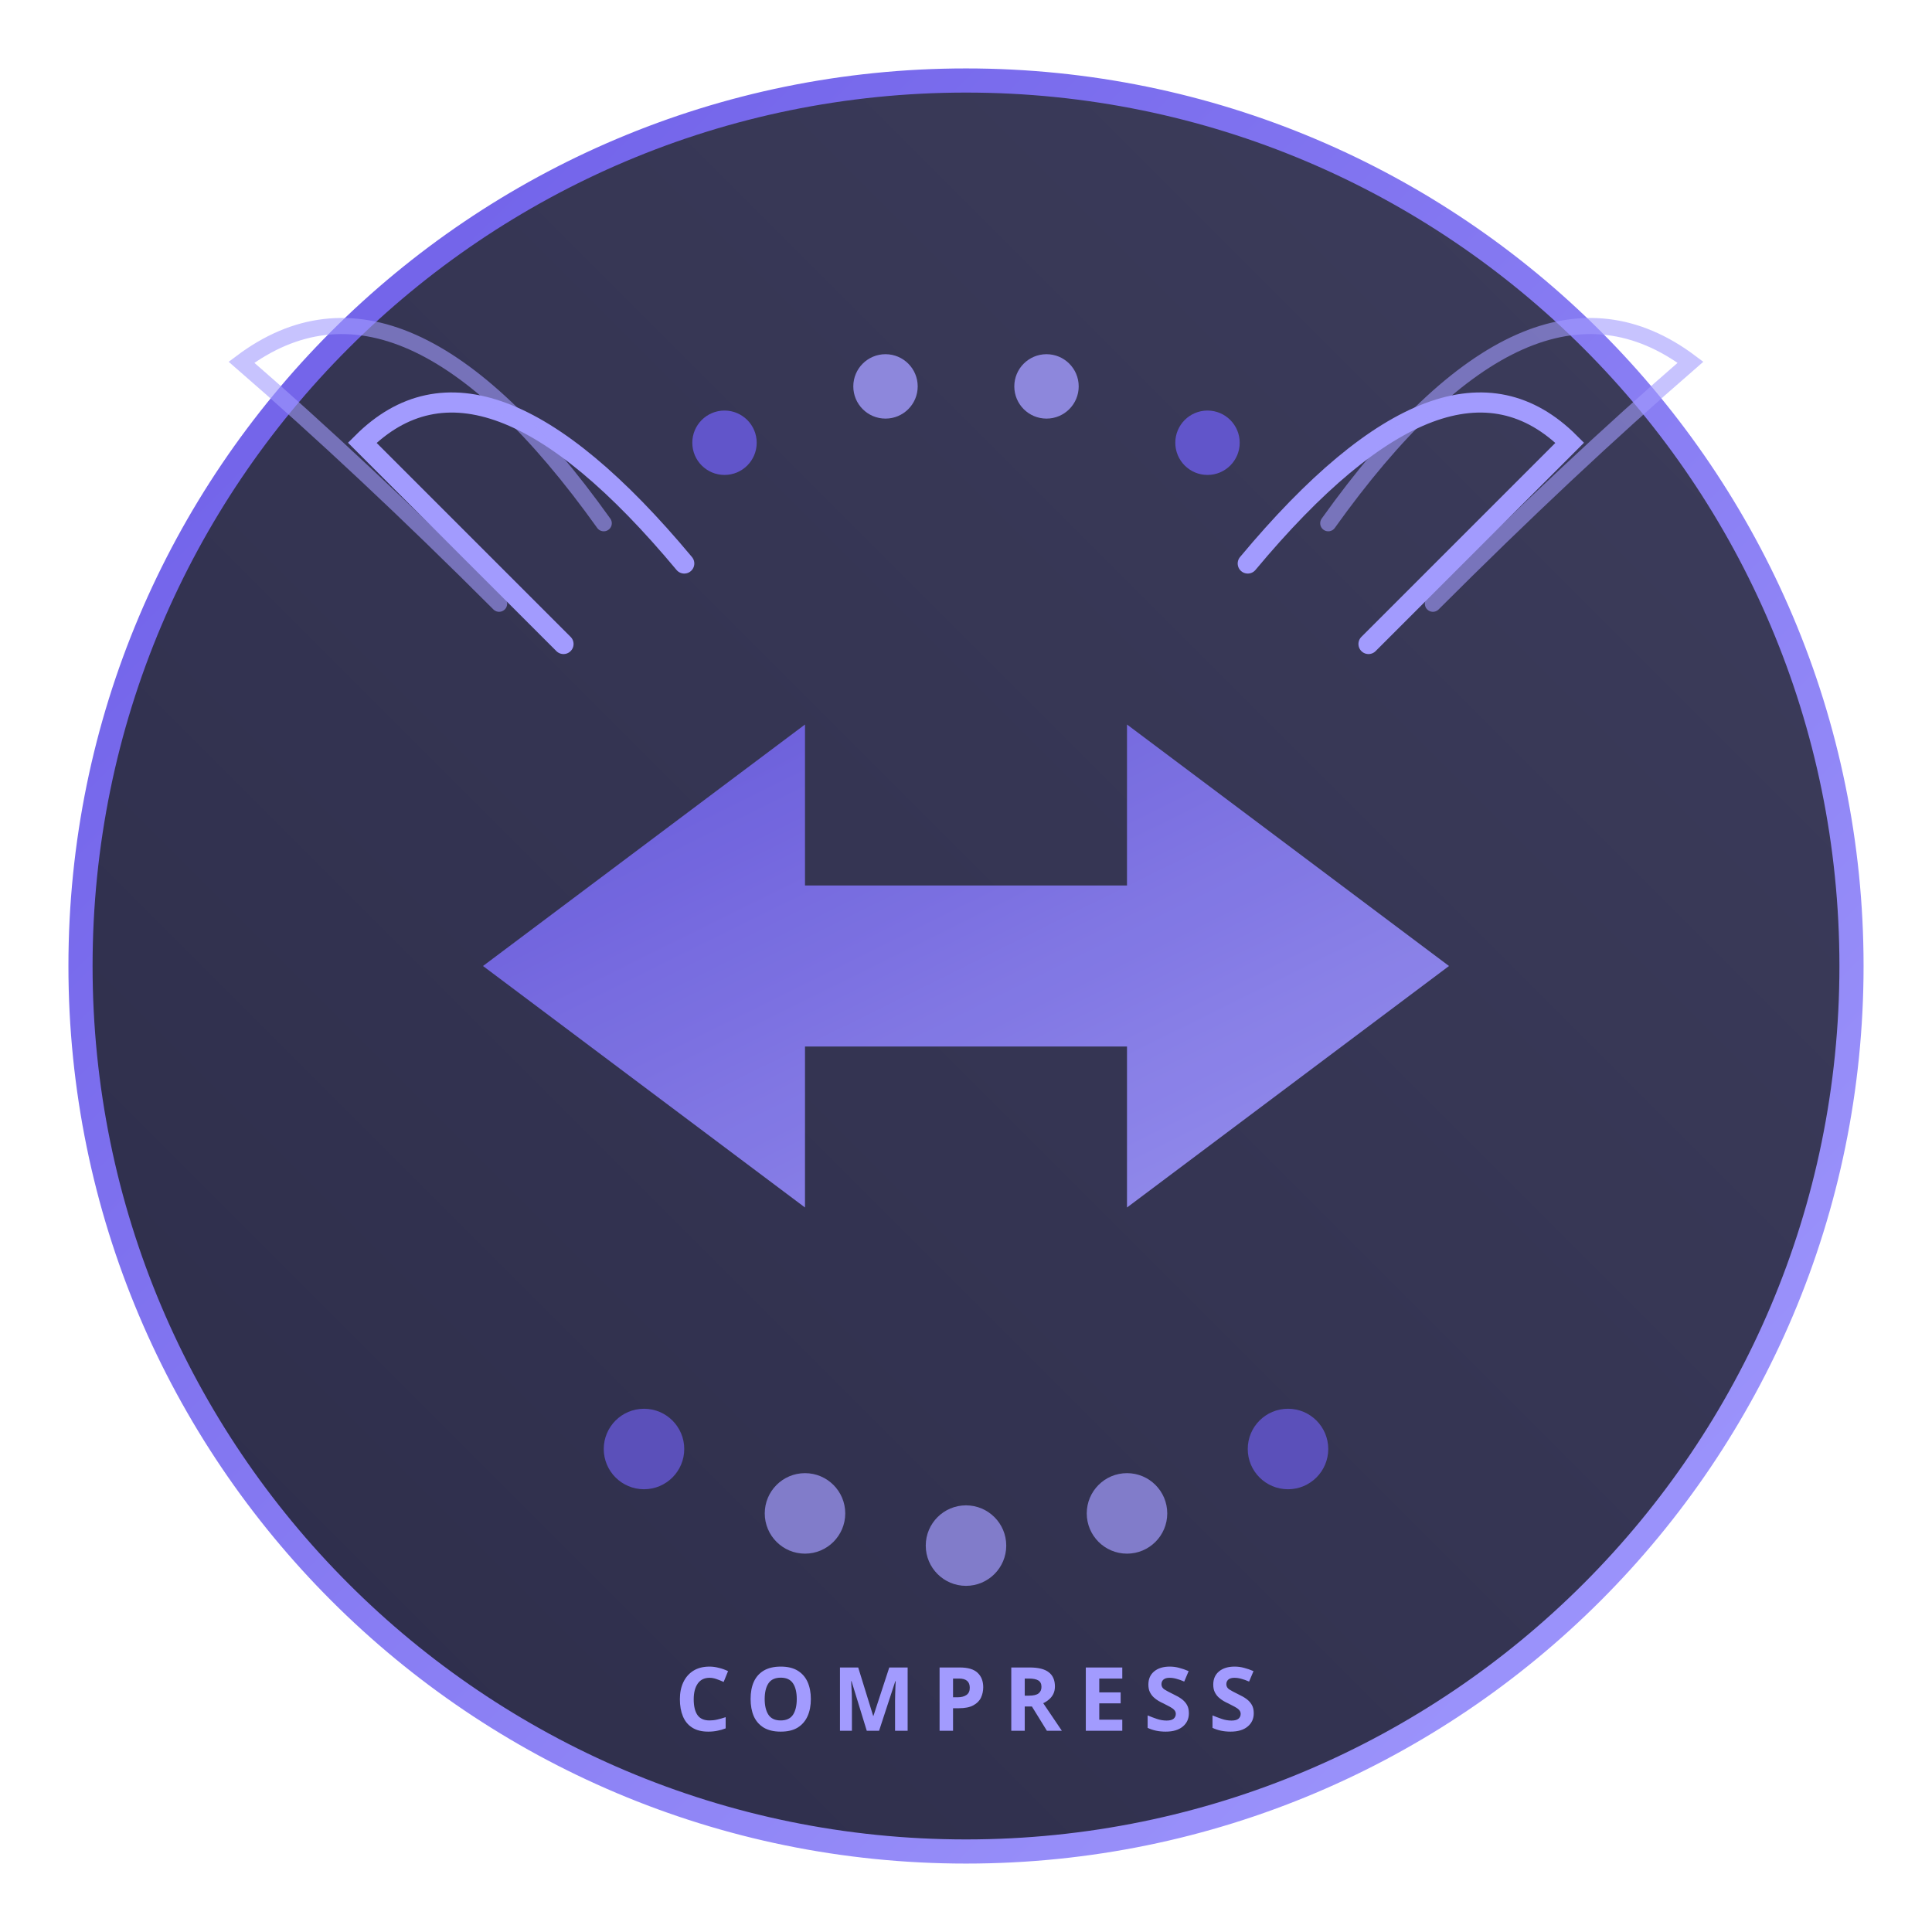
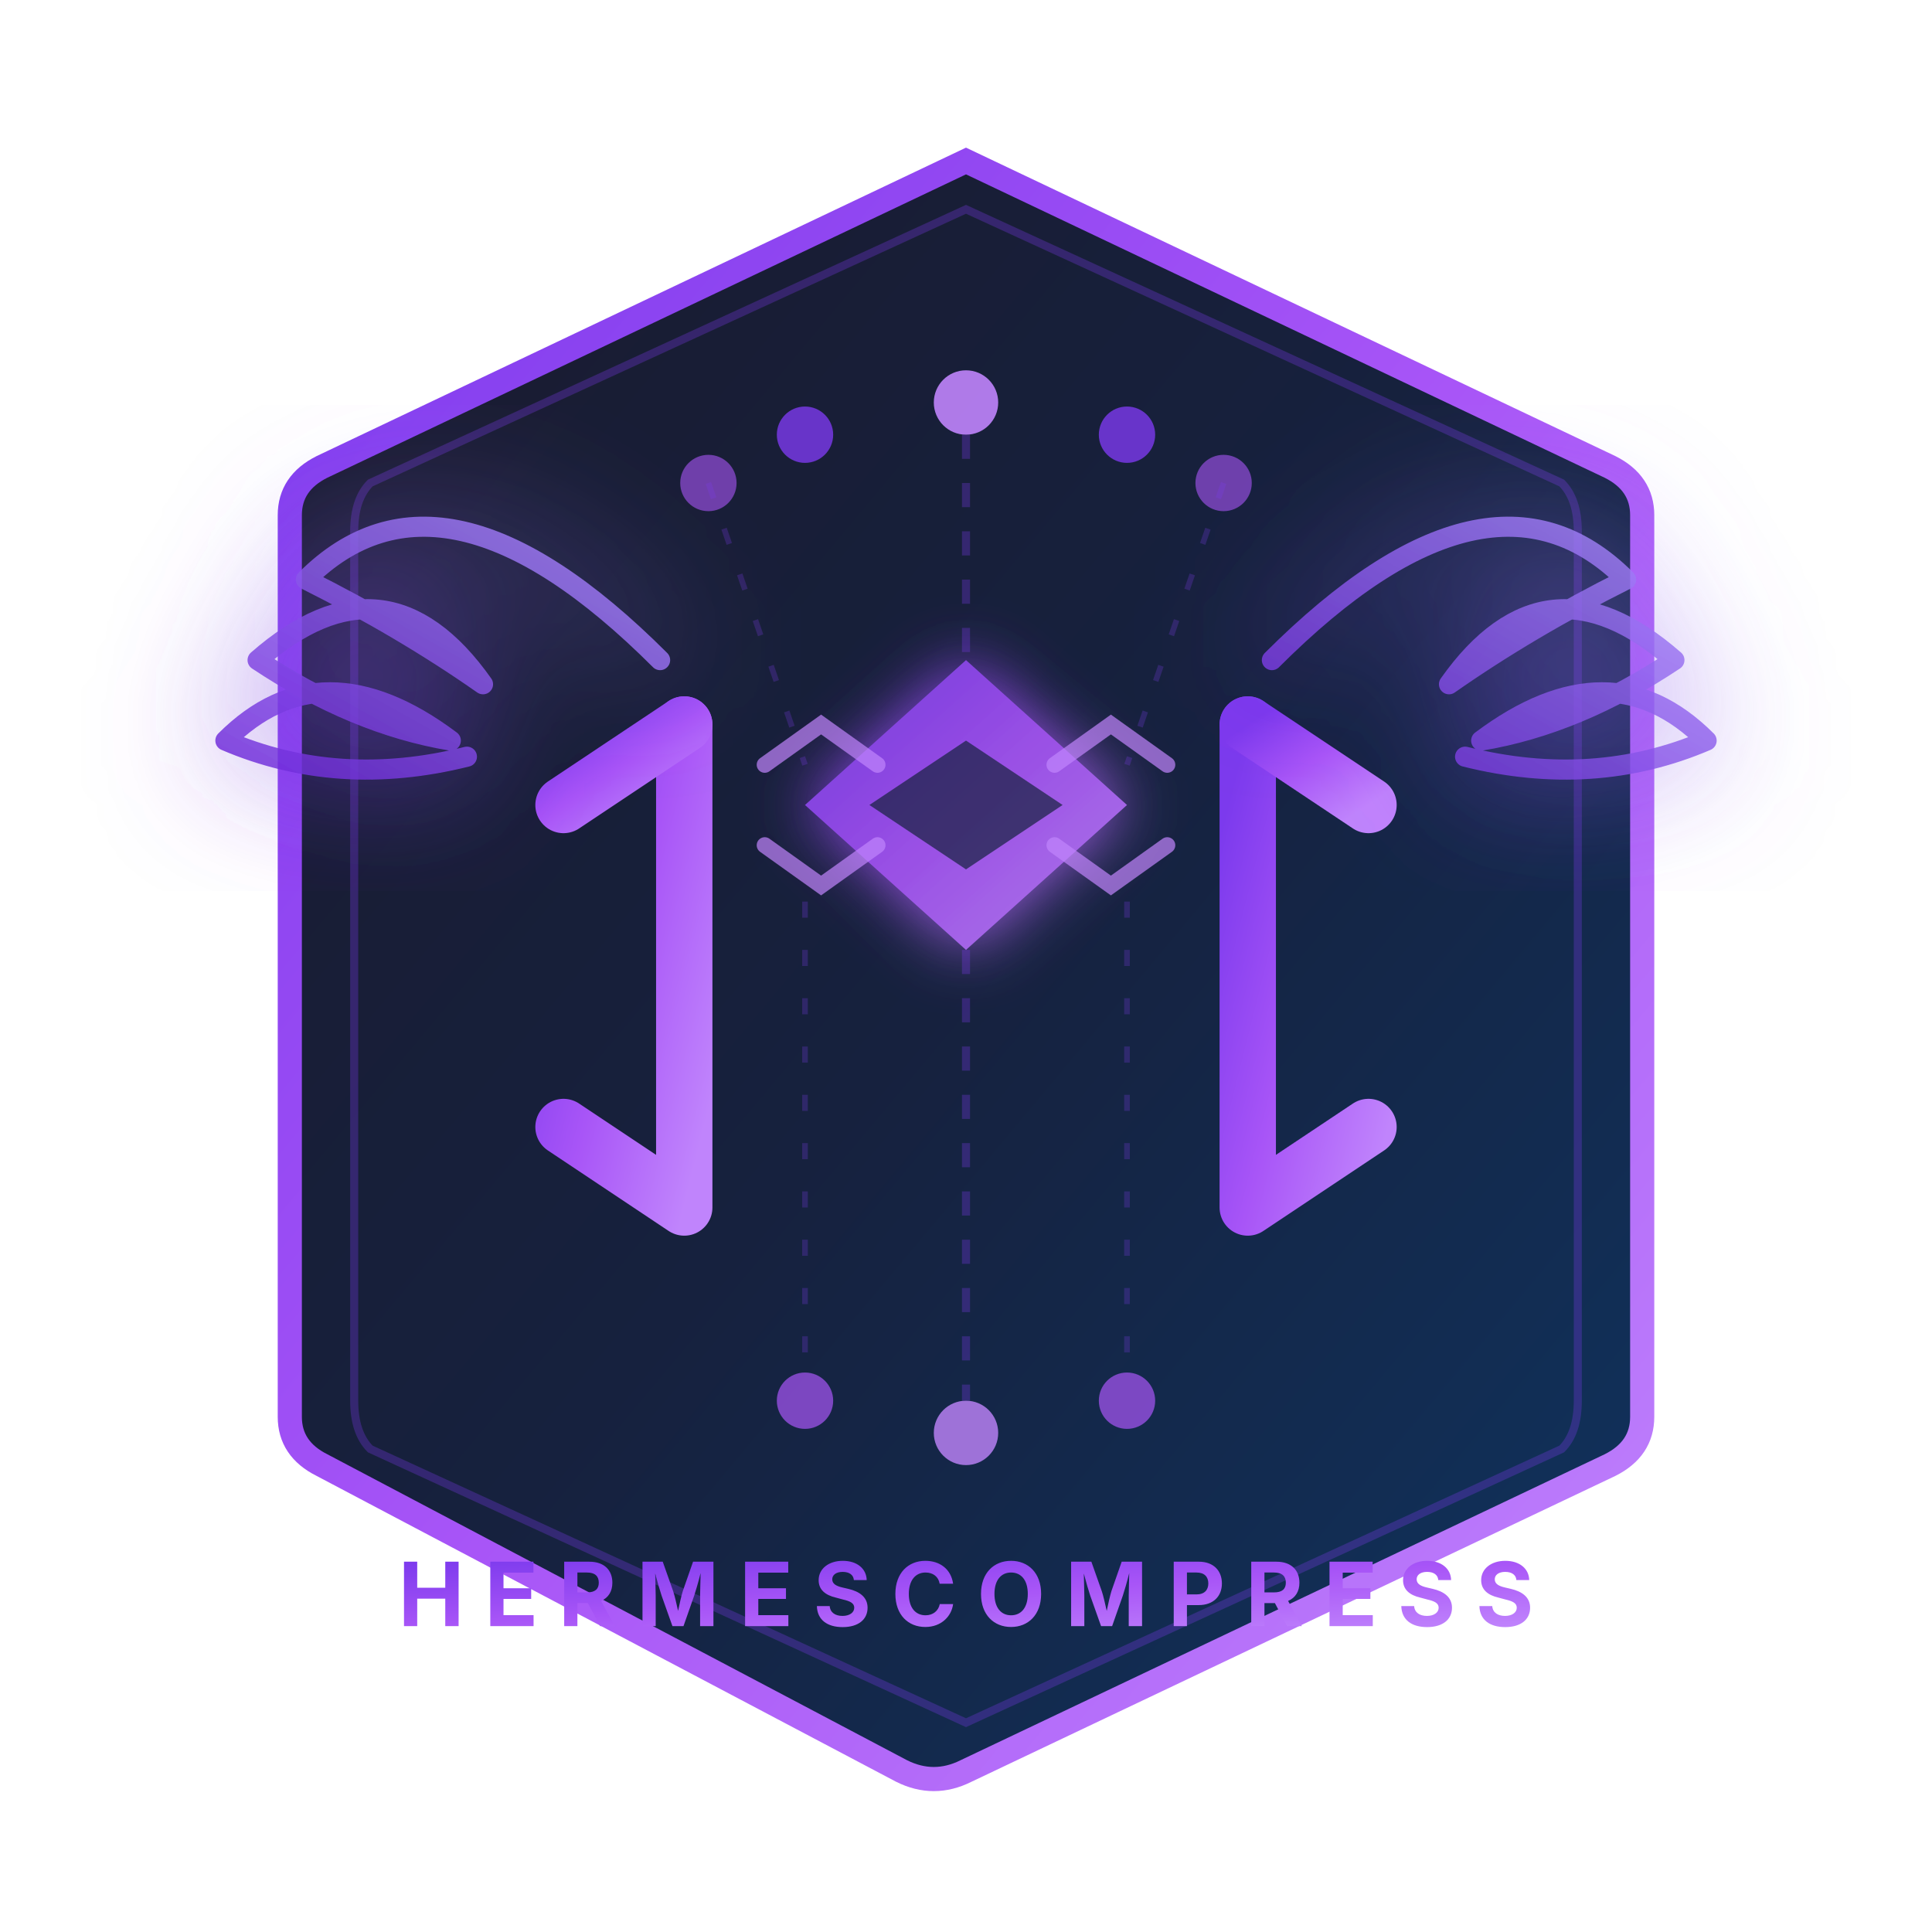
<svg xmlns="http://www.w3.org/2000/svg" viewBox="0 0 240 240" width="240" height="240">
  <defs>
-     <linearGradient id="g" x1="0%" y1="0%" x2="100%" y2="100%">
-       <stop offset="0%" style="stop-color:#6C5CE7" />
-       <stop offset="100%" style="stop-color:#A29BFE" />
+     <linearGradient id="bgGrad" x1="0%" y1="0%" x2="100%" y2="100%">
+       <stop offset="0%" stop-color="#1a1a2e" />
+       <stop offset="50%" stop-color="#16213e" />
+       <stop offset="100%" stop-color="#0f3460" />
    </linearGradient>
-     <linearGradient id="g2" x1="0%" y1="100%" x2="100%" y2="0%">
-       <stop offset="0%" style="stop-color:#2D2D4A" />
-       <stop offset="100%" style="stop-color:#3D3D5C" />
+     <linearGradient id="accentGrad" x1="0%" y1="0%" x2="100%" y2="100%">
+       <stop offset="0%" stop-color="#7c3aed" />
+       <stop offset="50%" stop-color="#a855f7" />
+       <stop offset="100%" stop-color="#c084fc" />
    </linearGradient>
+     <linearGradient id="wingGrad" x1="0%" y1="100%" x2="100%" y2="0%">
+       <stop offset="0%" stop-color="#6d28d9" />
+       <stop offset="100%" stop-color="#a78bfa" />
+     </linearGradient>
+     <filter id="glow" x="-30%" y="-30%" width="160%" height="160%">
+       <feGaussianBlur stdDeviation="4" result="blur" />
+       <feMerge>
+         <feMergeNode in="blur" />
+         <feMergeNode in="SourceGraphic" />
+       </feMerge>
+     </filter>
+     <filter id="softGlow" x="-50%" y="-50%" width="200%" height="200%">
+       <feGaussianBlur stdDeviation="8" result="blur" />
+       <feMerge>
+         <feMergeNode in="blur" />
+         <feMergeNode in="SourceGraphic" />
+       </feMerge>
+     </filter>
  </defs>
-   <circle cx="120" cy="120" r="110" fill="url(#g2)" stroke="url(#g)" stroke-width="3" />
-   <path d="M60 120 L100 90 L100 110 L140 110 L140 90 L180 120 L140 150 L140 130 L100 130 L100 150 Z" fill="url(#g)" opacity="0.9" />
-   <path d="M85 70 Q60 40 45 55 Q55 65 70 80" fill="none" stroke="#A29BFE" stroke-width="2.5" stroke-linecap="round" />
-   <path d="M75 65 Q50 30 30 45 Q45 58 62 75" fill="none" stroke="#A29BFE" stroke-width="2" stroke-linecap="round" opacity="0.6" />
-   <path d="M155 70 Q180 40 195 55 Q185 65 170 80" fill="none" stroke="#A29BFE" stroke-width="2.5" stroke-linecap="round" />
-   <path d="M165 65 Q190 30 210 45 Q195 58 178 75" fill="none" stroke="#A29BFE" stroke-width="2" stroke-linecap="round" opacity="0.6" />
-   <circle cx="90" cy="55" r="4" fill="#6C5CE7" opacity="0.8" />
-   <circle cx="110" cy="48" r="4" fill="#A29BFE" opacity="0.8" />
-   <circle cx="130" cy="48" r="4" fill="#A29BFE" opacity="0.8" />
-   <circle cx="150" cy="55" r="4" fill="#6C5CE7" opacity="0.8" />
-   <circle cx="80" cy="180" r="5" fill="#6C5CE7" opacity="0.7" />
-   <circle cx="100" cy="188" r="5" fill="#A29BFE" opacity="0.7" />
-   <circle cx="120" cy="192" r="5" fill="#A29BFE" opacity="0.7" />
-   <circle cx="140" cy="188" r="5" fill="#A29BFE" opacity="0.7" />
-   <circle cx="160" cy="180" r="5" fill="#6C5CE7" opacity="0.7" />
-   <text x="120" y="215" text-anchor="middle" font-family="system-ui,sans-serif" font-size="11" font-weight="600" fill="#A29BFE" letter-spacing="2">COMPRESS</text>
+   <path d="     M120 20      L200 58      Q204 60 204 64      L204 176      Q204 180 200 182      L120 220      Q116 222 112 220      L40 182      Q36 180 36 176      L36 64      Q36 60 40 58      Z   " fill="url(#bgGrad)" stroke="url(#accentGrad)" stroke-width="3" />
+   <path d="     M120 26      L194 60      Q196 62 196 66      L196 174      Q196 178 194 180      L120 214      L46 180      Q44 178 44 174      L44 66      Q44 62 46 60      Z   " fill="none" stroke="#7c3aed" stroke-width="1" opacity="0.3" />
+   <path d="M85 90 L85 150 L70 140" fill="none" stroke="url(#accentGrad)" stroke-width="7" stroke-linecap="round" stroke-linejoin="round" />
+   <path d="M85 90 L70 100" fill="none" stroke="url(#accentGrad)" stroke-width="7" stroke-linecap="round" stroke-linejoin="round" />
+   <line x1="78" y1="112" x2="92" y2="112" stroke="url(#accentGrad)" stroke-width="4.5" stroke-linecap="round" opacity="0.8" />
+   <line x1="78" y1="128" x2="92" y2="128" stroke="url(#accentGrad)" stroke-width="4.5" stroke-linecap="round" opacity="0.8" />
+   <path d="M155 90 L155 150 L170 140" fill="none" stroke="url(#accentGrad)" stroke-width="7" stroke-linecap="round" stroke-linejoin="round" />
+   <path d="M155 90 L170 100" fill="none" stroke="url(#accentGrad)" stroke-width="7" stroke-linecap="round" stroke-linejoin="round" />
+   <line x1="148" y1="112" x2="162" y2="112" stroke="url(#accentGrad)" stroke-width="4.5" stroke-linecap="round" opacity="0.8" />
+   <line x1="148" y1="128" x2="162" y2="128" stroke="url(#accentGrad)" stroke-width="4.5" stroke-linecap="round" opacity="0.8" />
+   <path d="M100 100 L120 82 L140 100 L120 118 Z" fill="url(#accentGrad)" opacity="0.9" filter="url(#glow)" />
+   <path d="M108 100 L120 92 L132 100 L120 108 Z" fill="#16213e" opacity="0.7" />
+   <path d="M95 95 L102 90 L109 95" fill="none" stroke="#c084fc" stroke-width="2" stroke-linecap="round" opacity="0.7" />
+   <path d="M95 105 L102 110 L109 105" fill="none" stroke="#c084fc" stroke-width="2" stroke-linecap="round" opacity="0.7" />
+   <path d="M131 95 L138 90 L145 95" fill="none" stroke="#c084fc" stroke-width="2" stroke-linecap="round" opacity="0.7" />
+   <path d="M131 105 L138 110 L145 105" fill="none" stroke="#c084fc" stroke-width="2" stroke-linecap="round" opacity="0.7" />
+   <path d="M82 82 Q55 55 38 72 Q50 78 60 85 Q48 68 32 82 Q44 90 56 92 Q40 80 28 92 Q42 98 58 94" fill="none" stroke="url(#wingGrad)" stroke-width="2.5" stroke-linecap="round" stroke-linejoin="round" filter="url(#softGlow)" opacity="0.85" />
+   <path d="M158 82 Q185 55 202 72 Q190 78 180 85 Q192 68 208 82 Q196 90 184 92 Q200 80 212 92 Q198 98 182 94" fill="none" stroke="url(#wingGrad)" stroke-width="2.5" stroke-linecap="round" stroke-linejoin="round" filter="url(#softGlow)" opacity="0.85" />
+   <circle cx="88" cy="60" r="3.5" fill="#a855f7" opacity="0.6" />
+   <circle cx="100" cy="54" r="3.5" fill="#7c3aed" opacity="0.8" />
+   <circle cx="120" cy="50" r="4" fill="#c084fc" opacity="0.9" />
+   <circle cx="140" cy="54" r="3.5" fill="#7c3aed" opacity="0.8" />
+   <circle cx="152" cy="60" r="3.5" fill="#a855f7" opacity="0.6" />
+   <circle cx="100" cy="174" r="3.5" fill="#a855f7" opacity="0.7" />
+   <circle cx="120" cy="178" r="4" fill="#c084fc" opacity="0.8" />
+   <circle cx="140" cy="174" r="3.5" fill="#a855f7" opacity="0.7" />
+   <line x1="120" y1="54" x2="120" y2="82" stroke="#7c3aed" stroke-width="1" opacity="0.3" stroke-dasharray="3,3" />
+   <line x1="88" y1="60" x2="100" y2="95" stroke="#7c3aed" stroke-width="0.7" opacity="0.25" stroke-dasharray="2,4" />
+   <line x1="152" y1="60" x2="140" y2="95" stroke="#7c3aed" stroke-width="0.7" opacity="0.25" stroke-dasharray="2,4" />
+   <line x1="120" y1="118" x2="120" y2="174" stroke="#7c3aed" stroke-width="1" opacity="0.3" stroke-dasharray="3,3" />
+   <line x1="100" y1="112" x2="100" y2="170" stroke="#7c3aed" stroke-width="0.7" opacity="0.25" stroke-dasharray="2,4" />
+   <line x1="140" y1="112" x2="140" y2="170" stroke="#7c3aed" stroke-width="0.7" opacity="0.25" stroke-dasharray="2,4" />
+   <text x="120" y="202" text-anchor="middle" font-family="system-ui, -apple-system, sans-serif" font-size="11" font-weight="700" fill="url(#accentGrad)" letter-spacing="2.5">HERMESCOMPRESS</text>
</svg>
